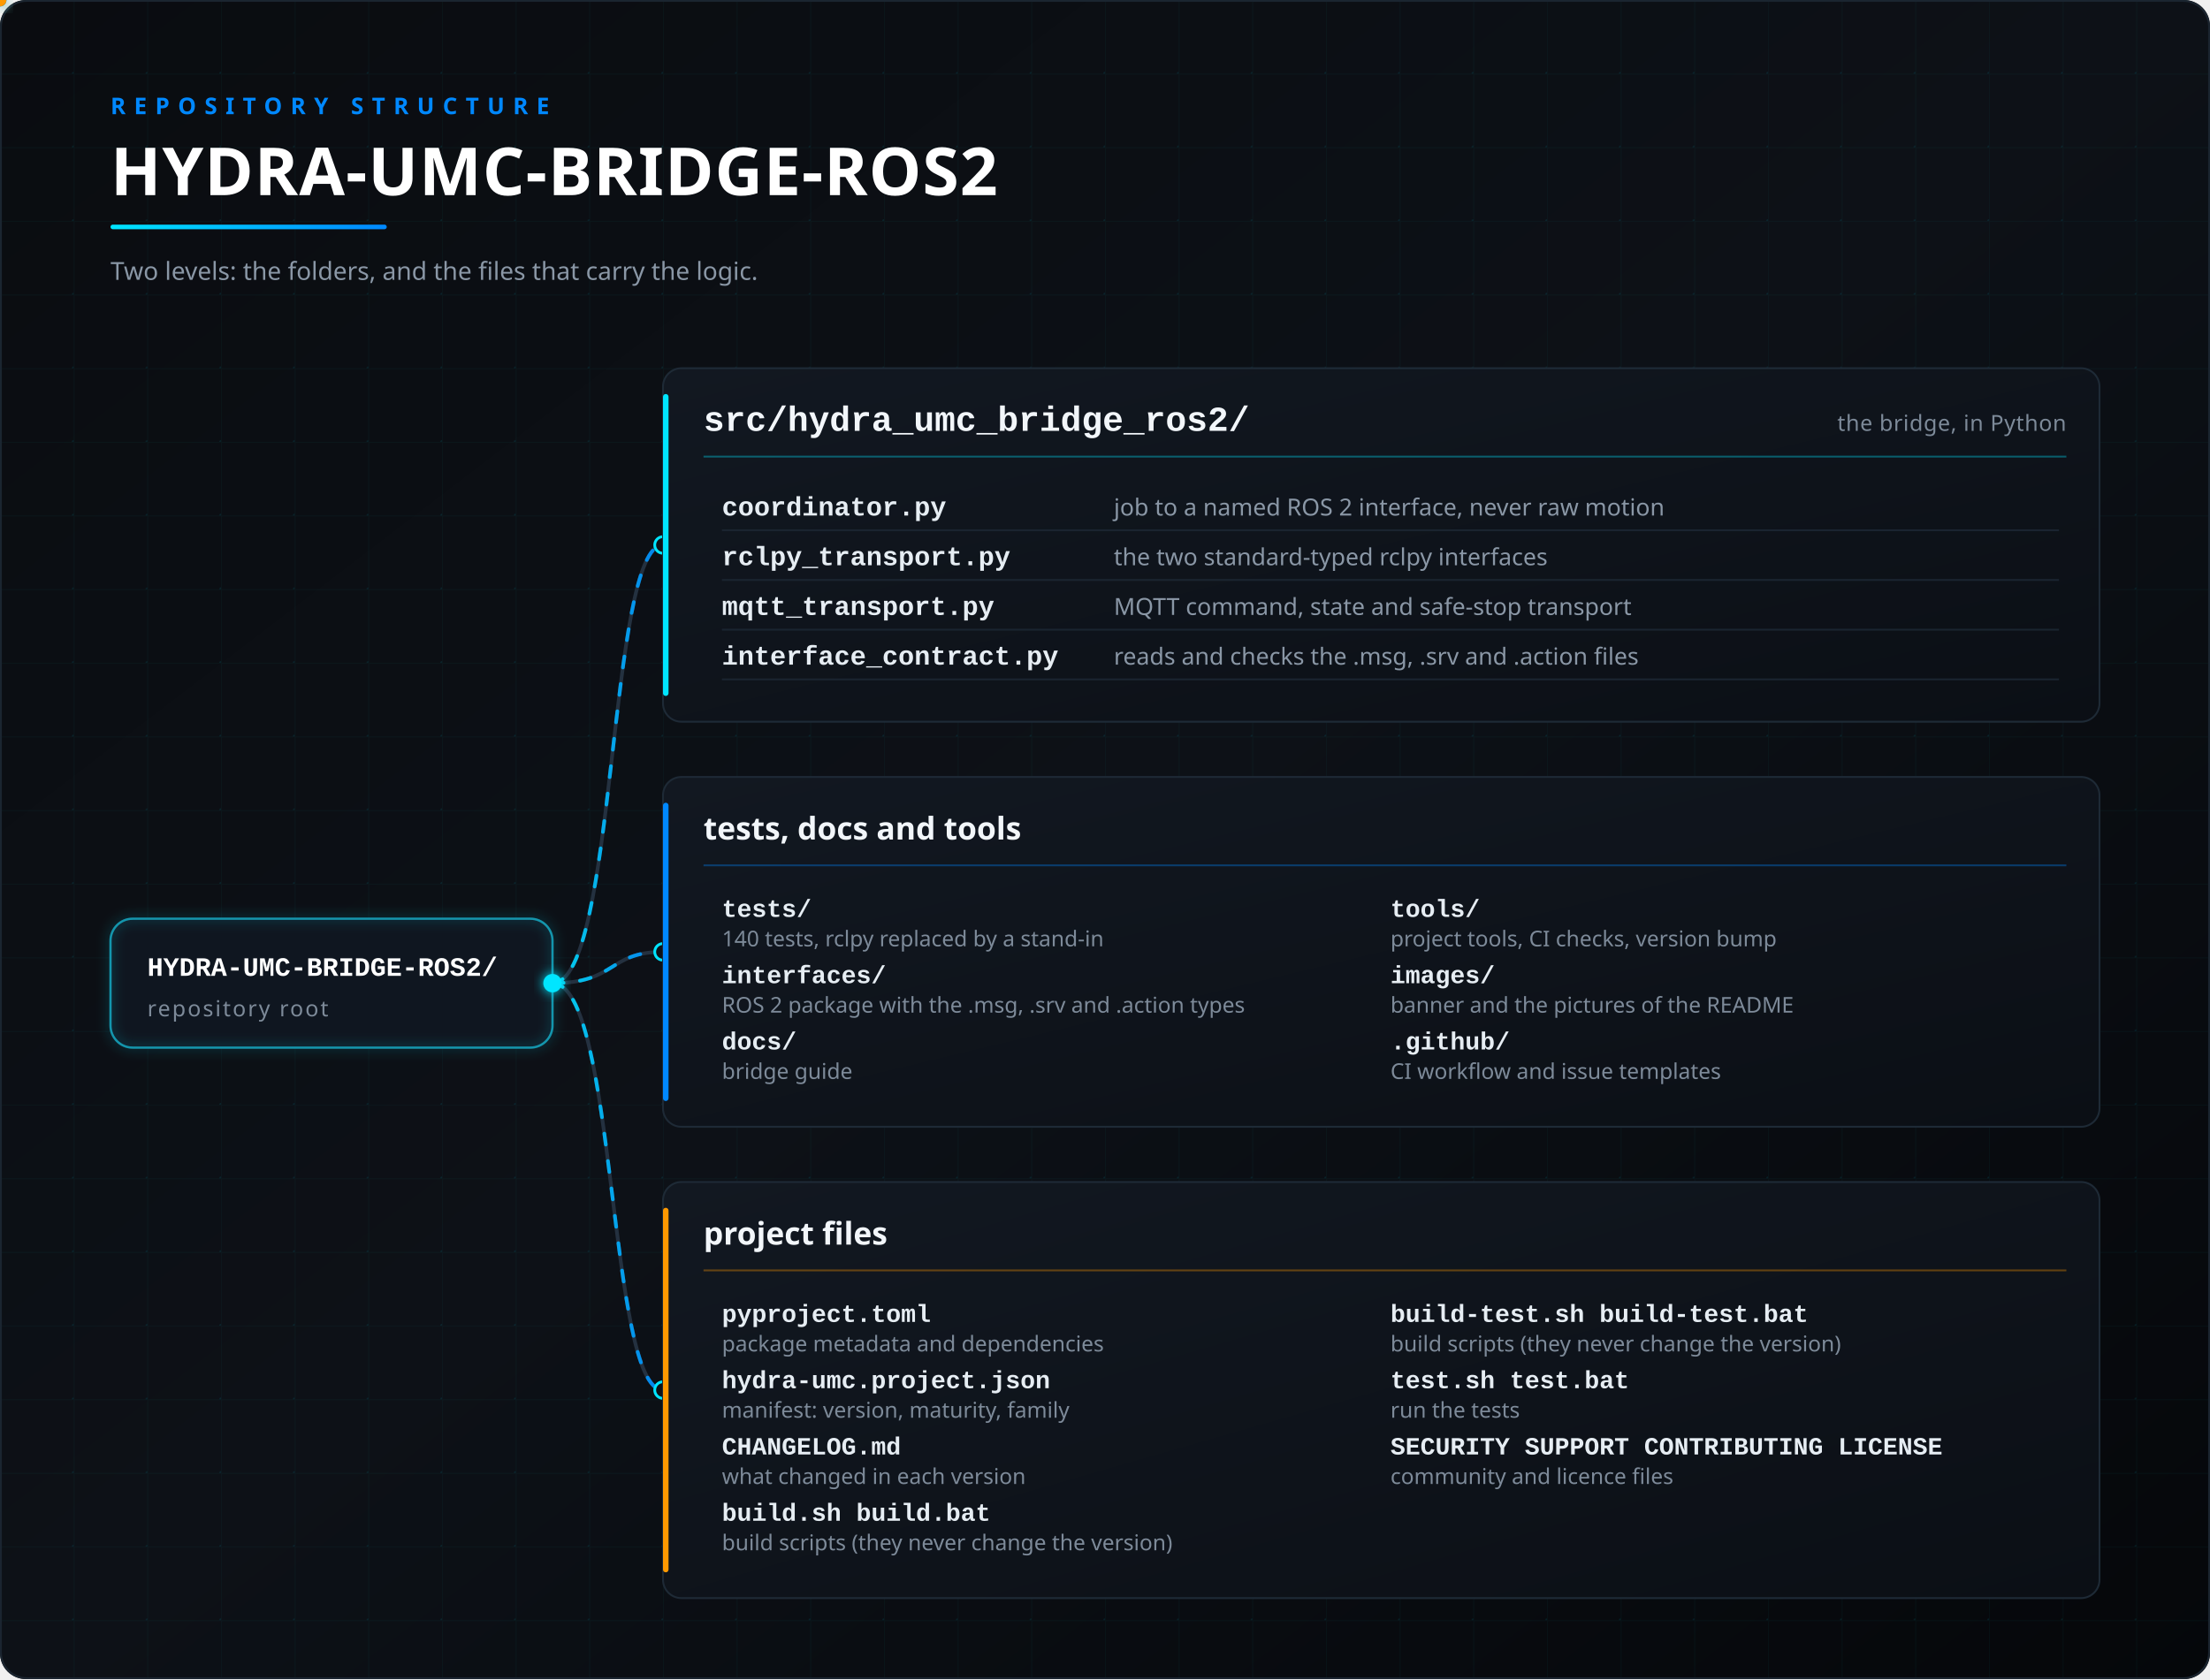
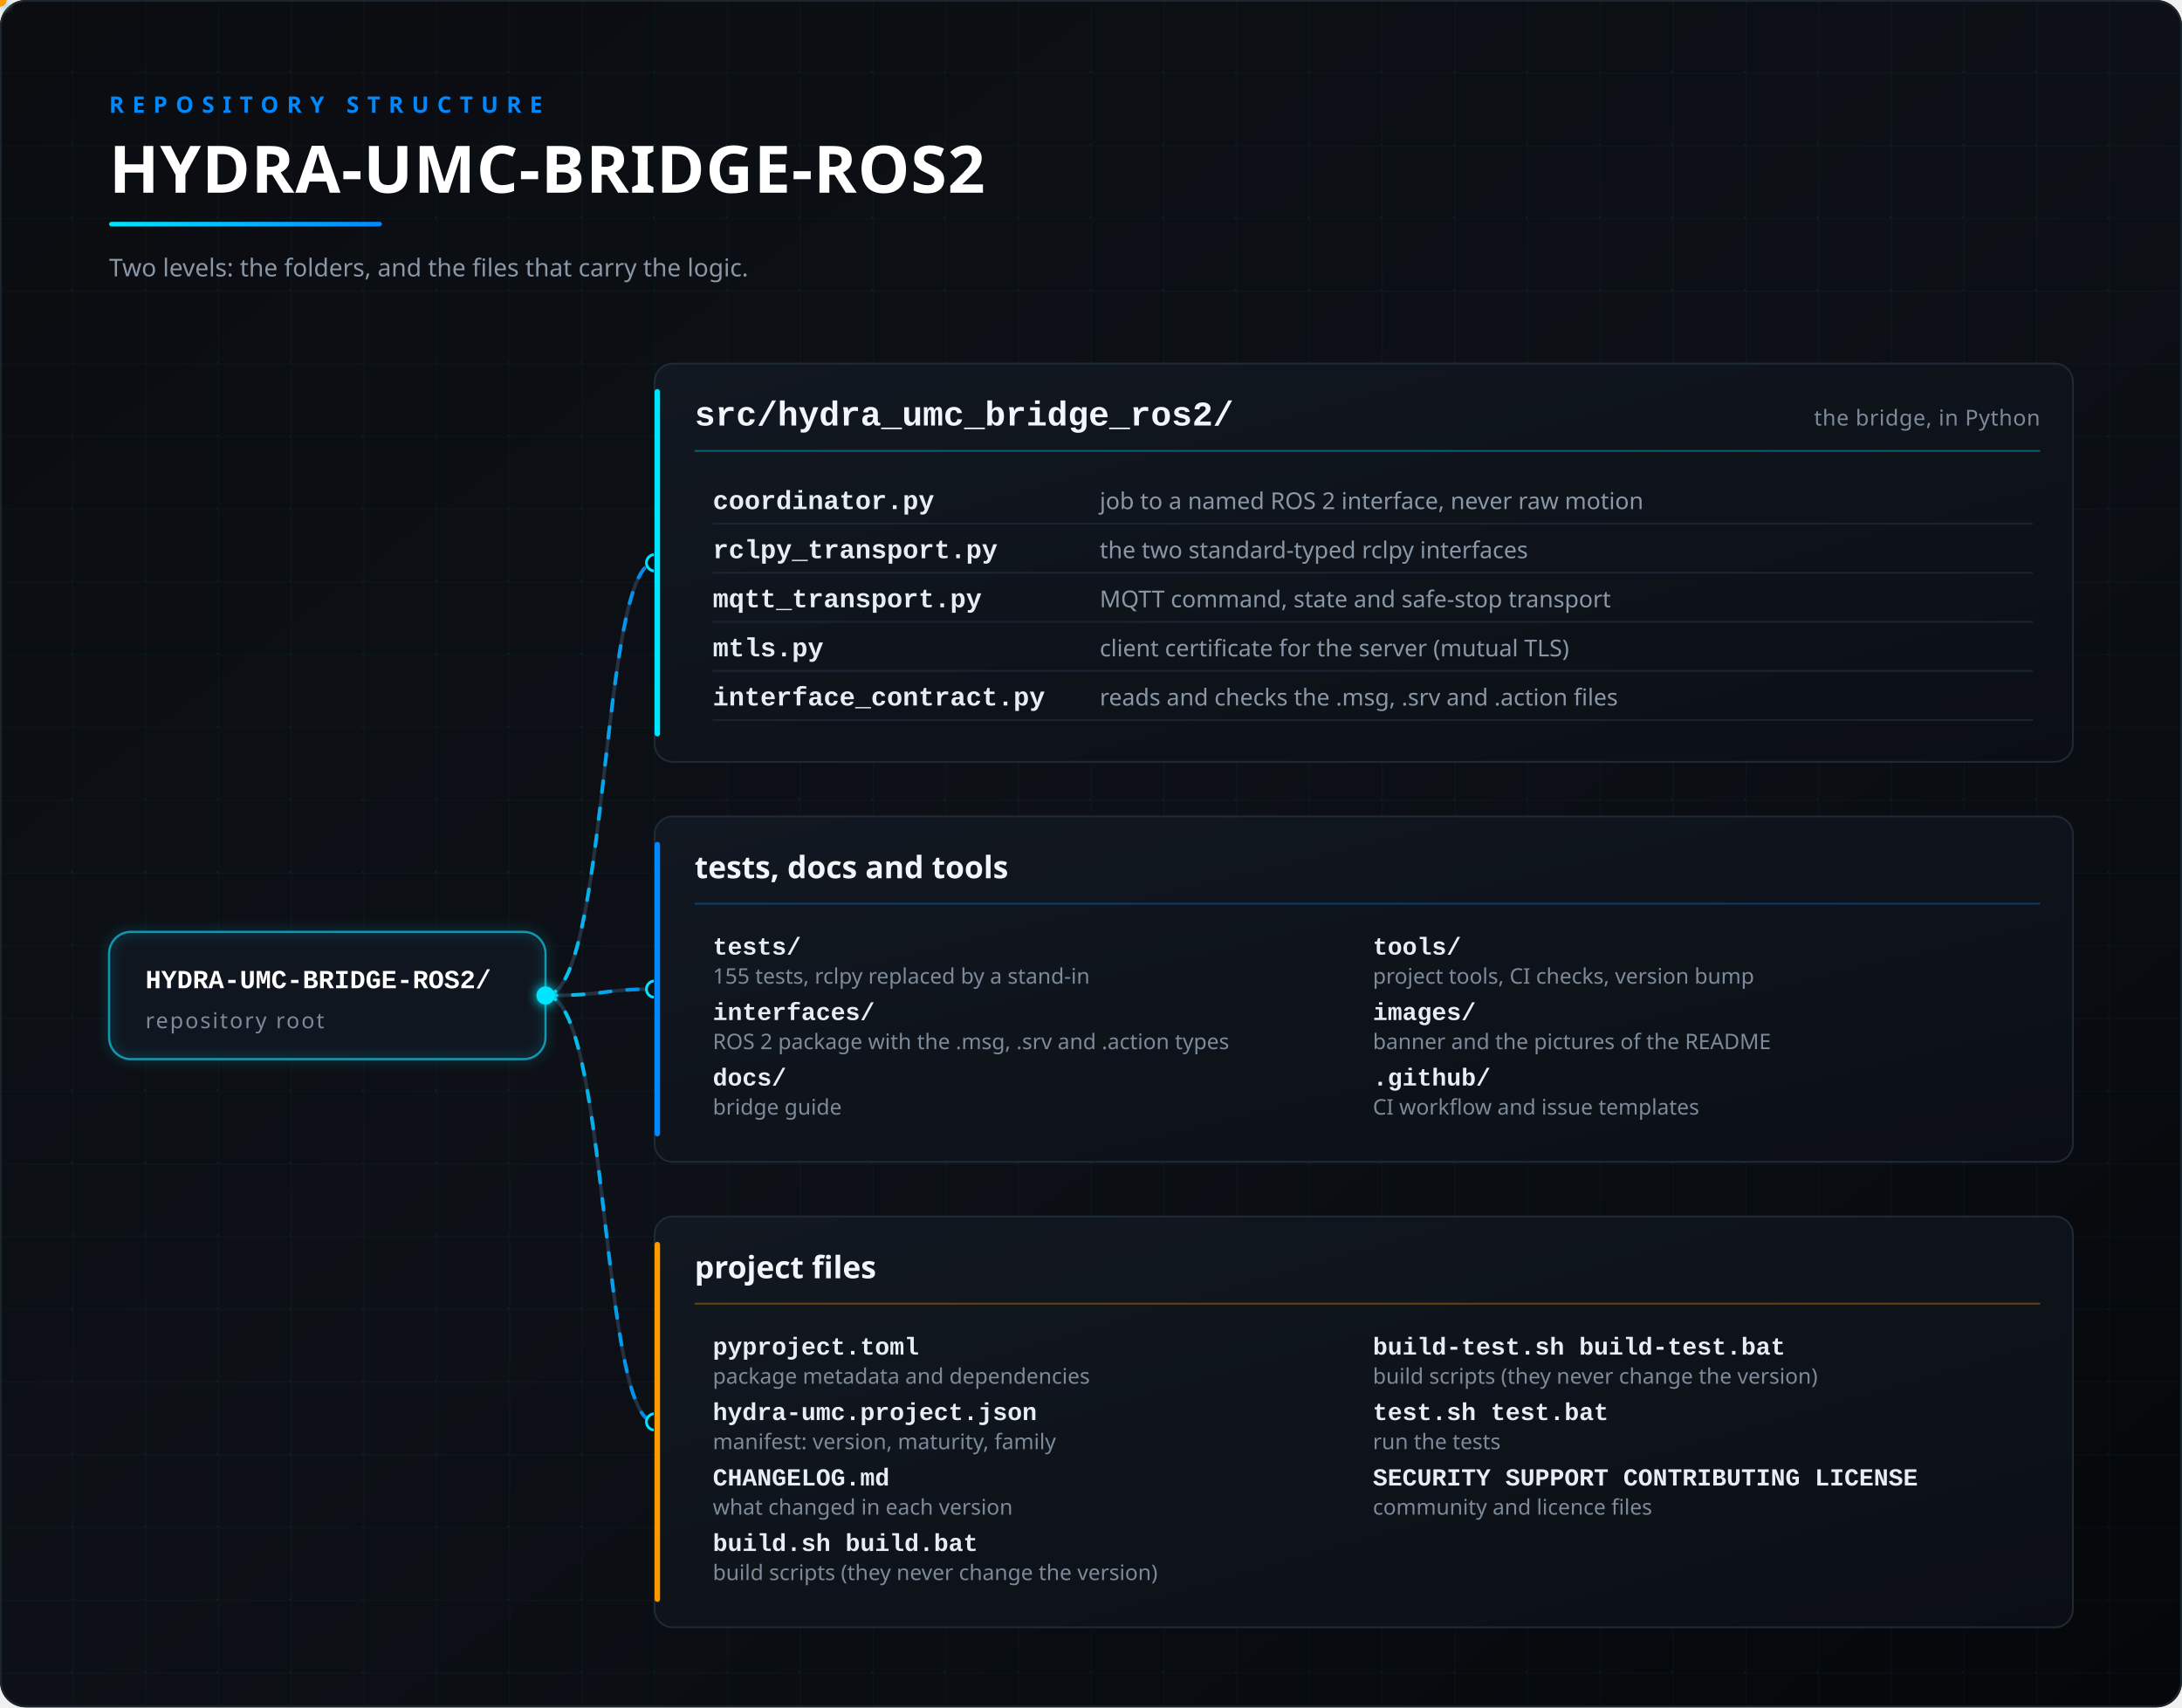
- <svg xmlns="http://www.w3.org/2000/svg" viewBox="0 0 1200 912" width="100%" role="img" aria-labelledby="t d">
+ <svg xmlns="http://www.w3.org/2000/svg" viewBox="0 0 1200 939" width="100%" role="img" aria-labelledby="t d">
  <defs>
    <linearGradient id="bg" x1="0" y1="0" x2="1" y2="1">
      <stop offset="0" stop-color="#0A0C10" />
      <stop offset="0.5" stop-color="#0D1117" />
      <stop offset="1" stop-color="#05070A" />
    </linearGradient>
    <linearGradient id="card" x1="0" y1="0" x2="1" y2="1">
      <stop offset="0" stop-color="#121821" />
      <stop offset="1" stop-color="#0B0F15" />
    </linearGradient>
    <linearGradient id="line" x1="0" y1="0" x2="1" y2="0">
      <stop offset="0" stop-color="#00E5FF" />
      <stop offset="1" stop-color="#0088FF" />
    </linearGradient>
    <filter id="glow" x="-50%" y="-50%" width="200%" height="200%">
      <feGaussianBlur stdDeviation="3" result="b" />
      <feMerge>
        <feMergeNode in="b" />
        <feMergeNode in="SourceGraphic" />
      </feMerge>
    </filter>
    <pattern id="grid" width="40" height="40" patternUnits="userSpaceOnUse">
      <path d="M40 0H0V40" fill="none" stroke="#00E5FF" stroke-opacity="0.035" />
      <circle cx="40" cy="40" r="1" fill="#00E5FF" fill-opacity="0.09" />
    </pattern>
  </defs>
-   <rect width="1200" height="912" rx="14" fill="url(#bg)" />
-   <rect width="1200" height="912" rx="14" fill="url(#grid)" />
-   <rect x="0.5" y="0.5" width="1199" height="911" rx="14" fill="none" stroke="#1B2530" />
+   <rect width="1200" height="939" rx="14" fill="url(#bg)" />
+   <rect width="1200" height="939" rx="14" fill="url(#grid)" />
+   <rect x="0.5" y="0.5" width="1199" height="938" rx="14" fill="none" stroke="#1B2530" />
  <text x="60" y="62" font-family="'Segoe UI','Noto Sans','Noto Sans CJK SC','Microsoft YaHei','Yu Gothic','Helvetica Neue',Helvetica,Arial,sans-serif" font-size="12.5" font-weight="600" fill="#0088FF" text-anchor="start" letter-spacing="4.5">REPOSITORY STRUCTURE</text>
  <text x="60" y="106" font-family="'Segoe UI','Noto Sans','Noto Sans CJK SC','Microsoft YaHei','Yu Gothic','Helvetica Neue',Helvetica,Arial,sans-serif" font-size="36" font-weight="700" fill="#FFFFFF" text-anchor="start" letter-spacing="0.5">HYDRA-UMC-BRIDGE-ROS2</text>
  <rect x="60" y="122" width="150" height="2.5" rx="1.25" fill="url(#line)">
    <animate attributeName="width" values="40;150;150" keyTimes="0;0.4;1" dur="3s" repeatCount="indefinite" />
  </rect>
  <text x="60" y="152" font-family="'Segoe UI','Noto Sans','Noto Sans CJK SC','Microsoft YaHei','Yu Gothic','Helvetica Neue',Helvetica,Arial,sans-serif" font-size="13.5" font-weight="400" fill="#8A97A6" text-anchor="start">Two levels: the folders, and the files that carry the logic.</text>
-   <path id="c0" d="M300,534 C335,534 330,296 360,296" fill="none" stroke="#243140" stroke-width="2" />
-   <path d="M300,534 C335,534 330,296 360,296" fill="none" stroke="url(#line)" stroke-width="2" stroke-linecap="round" stroke-dasharray="6 9" opacity="0.9">
+   <path id="c0" d="M300,547.5 C335,547.5 330,309.5 360,309.5" fill="none" stroke="#243140" stroke-width="2" />
+   <path d="M300,547.5 C335,547.5 330,309.5 360,309.5" fill="none" stroke="url(#line)" stroke-width="2" stroke-linecap="round" stroke-dasharray="6 9" opacity="0.9">
    <animate attributeName="stroke-dashoffset" from="0" to="-30" dur="1.6s" repeatCount="indefinite" />
  </path>
-   <circle cx="360" cy="296" r="4.5" fill="#0D1117" stroke="#00E5FF" stroke-width="1.5" />
-   <path id="c1" d="M300,534 C335,534 330,517 360,517" fill="none" stroke="#243140" stroke-width="2" />
-   <path d="M300,534 C335,534 330,517 360,517" fill="none" stroke="url(#line)" stroke-width="2" stroke-linecap="round" stroke-dasharray="6 9" opacity="0.9">
+   <circle cx="360" cy="309.5" r="4.5" fill="#0D1117" stroke="#00E5FF" stroke-width="1.5" />
+   <path id="c1" d="M300,547.5 C335,547.5 330,544 360,544" fill="none" stroke="#243140" stroke-width="2" />
+   <path d="M300,547.5 C335,547.5 330,544 360,544" fill="none" stroke="url(#line)" stroke-width="2" stroke-linecap="round" stroke-dasharray="6 9" opacity="0.9">
    <animate attributeName="stroke-dashoffset" from="0" to="-30" dur="1.6s" repeatCount="indefinite" />
  </path>
-   <circle cx="360" cy="517" r="4.5" fill="#0D1117" stroke="#00E5FF" stroke-width="1.5" />
-   <path id="c2" d="M300,534 C335,534 330,755 360,755" fill="none" stroke="#243140" stroke-width="2" />
-   <path d="M300,534 C335,534 330,755 360,755" fill="none" stroke="url(#line)" stroke-width="2" stroke-linecap="round" stroke-dasharray="6 9" opacity="0.9">
+   <circle cx="360" cy="544" r="4.5" fill="#0D1117" stroke="#00E5FF" stroke-width="1.5" />
+   <path id="c2" d="M300,547.5 C335,547.5 330,782 360,782" fill="none" stroke="#243140" stroke-width="2" />
+   <path d="M300,547.5 C335,547.5 330,782 360,782" fill="none" stroke="url(#line)" stroke-width="2" stroke-linecap="round" stroke-dasharray="6 9" opacity="0.9">
    <animate attributeName="stroke-dashoffset" from="0" to="-30" dur="1.6s" repeatCount="indefinite" />
  </path>
-   <circle cx="360" cy="755" r="4.5" fill="#0D1117" stroke="#00E5FF" stroke-width="1.5" />
+   <circle cx="360" cy="782" r="4.5" fill="#0D1117" stroke="#00E5FF" stroke-width="1.5" />
  <circle r="3.5" fill="#00E5FF" filter="url(#glow)">
    <animateMotion dur="3.4s" repeatCount="indefinite">
      <mpath href="#c0" />
    </animateMotion>
  </circle>
  <circle r="3.5" fill="#0088FF" filter="url(#glow)">
    <animateMotion dur="4.2s" repeatCount="indefinite">
      <mpath href="#c1" />
    </animateMotion>
  </circle>
  <circle r="3.5" fill="#FF9900" filter="url(#glow)">
    <animateMotion dur="5.0s" repeatCount="indefinite">
      <mpath href="#c2" />
    </animateMotion>
  </circle>
-   <rect x="60" y="499" width="240" height="70" rx="12" fill="#0F1620" stroke="#2A3A4C" stroke-width="1.2" />
-   <rect x="60" y="499" width="240" height="70" rx="12" fill="none" stroke="#00E5FF" stroke-opacity="0.5" stroke-width="1.2" filter="url(#glow)">
+   <rect x="60" y="512.5" width="240" height="70" rx="12" fill="#0F1620" stroke="#2A3A4C" stroke-width="1.2" />
+   <rect x="60" y="512.5" width="240" height="70" rx="12" fill="none" stroke="#00E5FF" stroke-opacity="0.5" stroke-width="1.2" filter="url(#glow)">
    <animate attributeName="stroke-opacity" values="0.15;0.6;0.15" dur="3.6s" repeatCount="indefinite" />
  </rect>
-   <text x="80" y="530" font-family="'JetBrains Mono','Cascadia Code','SFMono-Regular',Consolas,'Liberation Mono',monospace" font-size="14.4" font-weight="700" fill="#FFFFFF" text-anchor="start">HYDRA-UMC-BRIDGE-ROS2/</text>
-   <text x="80" y="552" font-family="'Segoe UI','Noto Sans','Noto Sans CJK SC','Microsoft YaHei','Yu Gothic','Helvetica Neue',Helvetica,Arial,sans-serif" font-size="12" font-weight="400" fill="#7D8A99" text-anchor="start" letter-spacing="1">repository root</text>
-   <circle cx="300" cy="534" r="5" fill="#00E5FF" filter="url(#glow)" />
-   <rect x="360" y="200" width="780" height="192" rx="10" fill="url(#card)" stroke="#1E2A36" stroke-width="1" />
-   <rect x="360" y="214" width="3" height="164" rx="1.5" fill="#00E5FF">
+   <text x="80" y="543.5" font-family="'JetBrains Mono','Cascadia Code','SFMono-Regular',Consolas,'Liberation Mono',monospace" font-size="14.4" font-weight="700" fill="#FFFFFF" text-anchor="start">HYDRA-UMC-BRIDGE-ROS2/</text>
+   <text x="80" y="565.5" font-family="'Segoe UI','Noto Sans','Noto Sans CJK SC','Microsoft YaHei','Yu Gothic','Helvetica Neue',Helvetica,Arial,sans-serif" font-size="12" font-weight="400" fill="#7D8A99" text-anchor="start" letter-spacing="1">repository root</text>
+   <circle cx="300" cy="547.5" r="5" fill="#00E5FF" filter="url(#glow)" />
+   <rect x="360" y="200" width="780" height="219" rx="10" fill="url(#card)" stroke="#1E2A36" stroke-width="1" />
+   <rect x="360" y="214" width="3" height="191" rx="1.5" fill="#00E5FF">
    <animate attributeName="opacity" values="0.55;1;0.55" dur="4s" begin="0s" repeatCount="indefinite" />
  </rect>
  <text x="382" y="234" font-family="'JetBrains Mono','Cascadia Code','SFMono-Regular',Consolas,'Liberation Mono',monospace" font-size="19" font-weight="700" fill="#F2F6FA" text-anchor="start">src/hydra_umc_bridge_ros2/</text>
  <text x="1122" y="234" font-family="'Segoe UI','Noto Sans','Noto Sans CJK SC','Microsoft YaHei','Yu Gothic','Helvetica Neue',Helvetica,Arial,sans-serif" font-size="12" font-weight="400" fill="#7D8A99" text-anchor="end" letter-spacing="0.3">the bridge, in Python</text>
  <line x1="382" y1="248" x2="1122" y2="248" stroke="#00E5FF" stroke-opacity="0.35" stroke-width="1" />
  <text x="392" y="280" font-family="'JetBrains Mono','Cascadia Code','SFMono-Regular',Consolas,'Liberation Mono',monospace" font-size="14.5" font-weight="600" fill="#E6EDF3" text-anchor="start">coordinator.py</text>
  <text x="604.79" y="280" font-family="'Segoe UI','Noto Sans','Noto Sans CJK SC','Microsoft YaHei','Yu Gothic','Helvetica Neue',Helvetica,Arial,sans-serif" font-size="12.8" font-weight="400" fill="#8A97A6" text-anchor="start">job to a named ROS 2 interface, never raw motion</text>
  <line x1="392" y1="288" x2="1118" y2="288" stroke="#1A2430" stroke-width="1" />
  <text x="392" y="307" font-family="'JetBrains Mono','Cascadia Code','SFMono-Regular',Consolas,'Liberation Mono',monospace" font-size="14.5" font-weight="600" fill="#E6EDF3" text-anchor="start">rclpy_transport.py</text>
  <text x="604.79" y="307" font-family="'Segoe UI','Noto Sans','Noto Sans CJK SC','Microsoft YaHei','Yu Gothic','Helvetica Neue',Helvetica,Arial,sans-serif" font-size="12.8" font-weight="400" fill="#8A97A6" text-anchor="start">the two standard-typed rclpy interfaces</text>
  <line x1="392" y1="315" x2="1118" y2="315" stroke="#1A2430" stroke-width="1" />
  <text x="392" y="334" font-family="'JetBrains Mono','Cascadia Code','SFMono-Regular',Consolas,'Liberation Mono',monospace" font-size="14.5" font-weight="600" fill="#E6EDF3" text-anchor="start">mqtt_transport.py</text>
  <text x="604.79" y="334" font-family="'Segoe UI','Noto Sans','Noto Sans CJK SC','Microsoft YaHei','Yu Gothic','Helvetica Neue',Helvetica,Arial,sans-serif" font-size="12.8" font-weight="400" fill="#8A97A6" text-anchor="start">MQTT command, state and safe-stop transport</text>
  <line x1="392" y1="342" x2="1118" y2="342" stroke="#1A2430" stroke-width="1" />
-   <text x="392" y="361" font-family="'JetBrains Mono','Cascadia Code','SFMono-Regular',Consolas,'Liberation Mono',monospace" font-size="14.5" font-weight="600" fill="#E6EDF3" text-anchor="start">interface_contract.py</text>
-   <text x="604.79" y="361" font-family="'Segoe UI','Noto Sans','Noto Sans CJK SC','Microsoft YaHei','Yu Gothic','Helvetica Neue',Helvetica,Arial,sans-serif" font-size="12.8" font-weight="400" fill="#8A97A6" text-anchor="start">reads and checks the .msg, .srv and .action files</text>
+   <text x="392" y="361" font-family="'JetBrains Mono','Cascadia Code','SFMono-Regular',Consolas,'Liberation Mono',monospace" font-size="14.5" font-weight="600" fill="#E6EDF3" text-anchor="start">mtls.py</text>
+   <text x="604.79" y="361" font-family="'Segoe UI','Noto Sans','Noto Sans CJK SC','Microsoft YaHei','Yu Gothic','Helvetica Neue',Helvetica,Arial,sans-serif" font-size="12.8" font-weight="400" fill="#8A97A6" text-anchor="start">client certificate for the server (mutual TLS)</text>
  <line x1="392" y1="369" x2="1118" y2="369" stroke="#1A2430" stroke-width="1" />
-   <rect x="360" y="422" width="780" height="190" rx="10" fill="url(#card)" stroke="#1E2A36" stroke-width="1" />
-   <rect x="360" y="436" width="3" height="162" rx="1.5" fill="#0088FF">
+   <text x="392" y="388" font-family="'JetBrains Mono','Cascadia Code','SFMono-Regular',Consolas,'Liberation Mono',monospace" font-size="14.5" font-weight="600" fill="#E6EDF3" text-anchor="start">interface_contract.py</text>
+   <text x="604.79" y="388" font-family="'Segoe UI','Noto Sans','Noto Sans CJK SC','Microsoft YaHei','Yu Gothic','Helvetica Neue',Helvetica,Arial,sans-serif" font-size="12.8" font-weight="400" fill="#8A97A6" text-anchor="start">reads and checks the .msg, .srv and .action files</text>
+   <line x1="392" y1="396" x2="1118" y2="396" stroke="#1A2430" stroke-width="1" />
+   <rect x="360" y="449" width="780" height="190" rx="10" fill="url(#card)" stroke="#1E2A36" stroke-width="1" />
+   <rect x="360" y="463" width="3" height="162" rx="1.5" fill="#0088FF">
    <animate attributeName="opacity" values="0.55;1;0.55" dur="4s" begin="0.6s" repeatCount="indefinite" />
  </rect>
-   <text x="382" y="456" font-family="'Segoe UI','Noto Sans','Noto Sans CJK SC','Microsoft YaHei','Yu Gothic','Helvetica Neue',Helvetica,Arial,sans-serif" font-size="17" font-weight="700" fill="#F2F6FA" text-anchor="start">tests, docs and tools</text>
-   <line x1="382" y1="470" x2="1122" y2="470" stroke="#0088FF" stroke-opacity="0.35" stroke-width="1" />
-   <text x="392" y="498" font-family="'JetBrains Mono','Cascadia Code','SFMono-Regular',Consolas,'Liberation Mono',monospace" font-size="13.5" font-weight="600" fill="#E6EDF3" text-anchor="start">tests/</text>
-   <text x="392" y="514" font-family="'Segoe UI','Noto Sans','Noto Sans CJK SC','Microsoft YaHei','Yu Gothic','Helvetica Neue',Helvetica,Arial,sans-serif" font-size="11.8" font-weight="400" fill="#7D8A99" text-anchor="start">140 tests, rclpy replaced by a stand-in</text>
-   <text x="392" y="534" font-family="'JetBrains Mono','Cascadia Code','SFMono-Regular',Consolas,'Liberation Mono',monospace" font-size="13.5" font-weight="600" fill="#E6EDF3" text-anchor="start">interfaces/</text>
-   <text x="392" y="550" font-family="'Segoe UI','Noto Sans','Noto Sans CJK SC','Microsoft YaHei','Yu Gothic','Helvetica Neue',Helvetica,Arial,sans-serif" font-size="11.8" font-weight="400" fill="#7D8A99" text-anchor="start">ROS 2 package with the .msg, .srv and .action types</text>
-   <text x="392" y="570" font-family="'JetBrains Mono','Cascadia Code','SFMono-Regular',Consolas,'Liberation Mono',monospace" font-size="13.5" font-weight="600" fill="#E6EDF3" text-anchor="start">docs/</text>
-   <text x="392" y="586" font-family="'Segoe UI','Noto Sans','Noto Sans CJK SC','Microsoft YaHei','Yu Gothic','Helvetica Neue',Helvetica,Arial,sans-serif" font-size="11.8" font-weight="400" fill="#7D8A99" text-anchor="start">bridge guide</text>
-   <text x="755" y="498" font-family="'JetBrains Mono','Cascadia Code','SFMono-Regular',Consolas,'Liberation Mono',monospace" font-size="13.5" font-weight="600" fill="#E6EDF3" text-anchor="start">tools/</text>
-   <text x="755" y="514" font-family="'Segoe UI','Noto Sans','Noto Sans CJK SC','Microsoft YaHei','Yu Gothic','Helvetica Neue',Helvetica,Arial,sans-serif" font-size="11.8" font-weight="400" fill="#7D8A99" text-anchor="start">project tools, CI checks, version bump</text>
-   <text x="755" y="534" font-family="'JetBrains Mono','Cascadia Code','SFMono-Regular',Consolas,'Liberation Mono',monospace" font-size="13.5" font-weight="600" fill="#E6EDF3" text-anchor="start">images/</text>
-   <text x="755" y="550" font-family="'Segoe UI','Noto Sans','Noto Sans CJK SC','Microsoft YaHei','Yu Gothic','Helvetica Neue',Helvetica,Arial,sans-serif" font-size="11.8" font-weight="400" fill="#7D8A99" text-anchor="start">banner and the pictures of the README</text>
-   <text x="755" y="570" font-family="'JetBrains Mono','Cascadia Code','SFMono-Regular',Consolas,'Liberation Mono',monospace" font-size="13.5" font-weight="600" fill="#E6EDF3" text-anchor="start">.github/</text>
-   <text x="755" y="586" font-family="'Segoe UI','Noto Sans','Noto Sans CJK SC','Microsoft YaHei','Yu Gothic','Helvetica Neue',Helvetica,Arial,sans-serif" font-size="11.8" font-weight="400" fill="#7D8A99" text-anchor="start">CI workflow and issue templates</text>
-   <rect x="360" y="642" width="780" height="226" rx="10" fill="url(#card)" stroke="#1E2A36" stroke-width="1" />
-   <rect x="360" y="656" width="3" height="198" rx="1.5" fill="#FF9900">
+   <text x="382" y="483" font-family="'Segoe UI','Noto Sans','Noto Sans CJK SC','Microsoft YaHei','Yu Gothic','Helvetica Neue',Helvetica,Arial,sans-serif" font-size="17" font-weight="700" fill="#F2F6FA" text-anchor="start">tests, docs and tools</text>
+   <line x1="382" y1="497" x2="1122" y2="497" stroke="#0088FF" stroke-opacity="0.35" stroke-width="1" />
+   <text x="392" y="525" font-family="'JetBrains Mono','Cascadia Code','SFMono-Regular',Consolas,'Liberation Mono',monospace" font-size="13.5" font-weight="600" fill="#E6EDF3" text-anchor="start">tests/</text>
+   <text x="392" y="541" font-family="'Segoe UI','Noto Sans','Noto Sans CJK SC','Microsoft YaHei','Yu Gothic','Helvetica Neue',Helvetica,Arial,sans-serif" font-size="11.8" font-weight="400" fill="#7D8A99" text-anchor="start">155 tests, rclpy replaced by a stand-in</text>
+   <text x="392" y="561" font-family="'JetBrains Mono','Cascadia Code','SFMono-Regular',Consolas,'Liberation Mono',monospace" font-size="13.5" font-weight="600" fill="#E6EDF3" text-anchor="start">interfaces/</text>
+   <text x="392" y="577" font-family="'Segoe UI','Noto Sans','Noto Sans CJK SC','Microsoft YaHei','Yu Gothic','Helvetica Neue',Helvetica,Arial,sans-serif" font-size="11.8" font-weight="400" fill="#7D8A99" text-anchor="start">ROS 2 package with the .msg, .srv and .action types</text>
+   <text x="392" y="597" font-family="'JetBrains Mono','Cascadia Code','SFMono-Regular',Consolas,'Liberation Mono',monospace" font-size="13.5" font-weight="600" fill="#E6EDF3" text-anchor="start">docs/</text>
+   <text x="392" y="613" font-family="'Segoe UI','Noto Sans','Noto Sans CJK SC','Microsoft YaHei','Yu Gothic','Helvetica Neue',Helvetica,Arial,sans-serif" font-size="11.8" font-weight="400" fill="#7D8A99" text-anchor="start">bridge guide</text>
+   <text x="755" y="525" font-family="'JetBrains Mono','Cascadia Code','SFMono-Regular',Consolas,'Liberation Mono',monospace" font-size="13.5" font-weight="600" fill="#E6EDF3" text-anchor="start">tools/</text>
+   <text x="755" y="541" font-family="'Segoe UI','Noto Sans','Noto Sans CJK SC','Microsoft YaHei','Yu Gothic','Helvetica Neue',Helvetica,Arial,sans-serif" font-size="11.8" font-weight="400" fill="#7D8A99" text-anchor="start">project tools, CI checks, version bump</text>
+   <text x="755" y="561" font-family="'JetBrains Mono','Cascadia Code','SFMono-Regular',Consolas,'Liberation Mono',monospace" font-size="13.5" font-weight="600" fill="#E6EDF3" text-anchor="start">images/</text>
+   <text x="755" y="577" font-family="'Segoe UI','Noto Sans','Noto Sans CJK SC','Microsoft YaHei','Yu Gothic','Helvetica Neue',Helvetica,Arial,sans-serif" font-size="11.8" font-weight="400" fill="#7D8A99" text-anchor="start">banner and the pictures of the README</text>
+   <text x="755" y="597" font-family="'JetBrains Mono','Cascadia Code','SFMono-Regular',Consolas,'Liberation Mono',monospace" font-size="13.5" font-weight="600" fill="#E6EDF3" text-anchor="start">.github/</text>
+   <text x="755" y="613" font-family="'Segoe UI','Noto Sans','Noto Sans CJK SC','Microsoft YaHei','Yu Gothic','Helvetica Neue',Helvetica,Arial,sans-serif" font-size="11.8" font-weight="400" fill="#7D8A99" text-anchor="start">CI workflow and issue templates</text>
+   <rect x="360" y="669" width="780" height="226" rx="10" fill="url(#card)" stroke="#1E2A36" stroke-width="1" />
+   <rect x="360" y="683" width="3" height="198" rx="1.5" fill="#FF9900">
    <animate attributeName="opacity" values="0.55;1;0.55" dur="4s" begin="1.2s" repeatCount="indefinite" />
  </rect>
-   <text x="382" y="676" font-family="'Segoe UI','Noto Sans','Noto Sans CJK SC','Microsoft YaHei','Yu Gothic','Helvetica Neue',Helvetica,Arial,sans-serif" font-size="17" font-weight="700" fill="#F2F6FA" text-anchor="start">project files</text>
-   <line x1="382" y1="690" x2="1122" y2="690" stroke="#FF9900" stroke-opacity="0.35" stroke-width="1" />
-   <text x="392" y="718" font-family="'JetBrains Mono','Cascadia Code','SFMono-Regular',Consolas,'Liberation Mono',monospace" font-size="13.5" font-weight="600" fill="#E6EDF3" text-anchor="start">pyproject.toml</text>
-   <text x="392" y="734" font-family="'Segoe UI','Noto Sans','Noto Sans CJK SC','Microsoft YaHei','Yu Gothic','Helvetica Neue',Helvetica,Arial,sans-serif" font-size="11.8" font-weight="400" fill="#7D8A99" text-anchor="start">package metadata and dependencies</text>
-   <text x="392" y="754" font-family="'JetBrains Mono','Cascadia Code','SFMono-Regular',Consolas,'Liberation Mono',monospace" font-size="13.5" font-weight="600" fill="#E6EDF3" text-anchor="start">hydra-umc.project.json</text>
-   <text x="392" y="770" font-family="'Segoe UI','Noto Sans','Noto Sans CJK SC','Microsoft YaHei','Yu Gothic','Helvetica Neue',Helvetica,Arial,sans-serif" font-size="11.8" font-weight="400" fill="#7D8A99" text-anchor="start">manifest: version, maturity, family</text>
-   <text x="392" y="790" font-family="'JetBrains Mono','Cascadia Code','SFMono-Regular',Consolas,'Liberation Mono',monospace" font-size="13.5" font-weight="600" fill="#E6EDF3" text-anchor="start">CHANGELOG.md</text>
-   <text x="392" y="806" font-family="'Segoe UI','Noto Sans','Noto Sans CJK SC','Microsoft YaHei','Yu Gothic','Helvetica Neue',Helvetica,Arial,sans-serif" font-size="11.8" font-weight="400" fill="#7D8A99" text-anchor="start">what changed in each version</text>
-   <text x="392" y="826" font-family="'JetBrains Mono','Cascadia Code','SFMono-Regular',Consolas,'Liberation Mono',monospace" font-size="13.5" font-weight="600" fill="#E6EDF3" text-anchor="start">build.sh  build.bat</text>
-   <text x="392" y="842" font-family="'Segoe UI','Noto Sans','Noto Sans CJK SC','Microsoft YaHei','Yu Gothic','Helvetica Neue',Helvetica,Arial,sans-serif" font-size="11.8" font-weight="400" fill="#7D8A99" text-anchor="start">build scripts (they never change the version)</text>
-   <text x="755" y="718" font-family="'JetBrains Mono','Cascadia Code','SFMono-Regular',Consolas,'Liberation Mono',monospace" font-size="13.5" font-weight="600" fill="#E6EDF3" text-anchor="start">build-test.sh  build-test.bat</text>
-   <text x="755" y="734" font-family="'Segoe UI','Noto Sans','Noto Sans CJK SC','Microsoft YaHei','Yu Gothic','Helvetica Neue',Helvetica,Arial,sans-serif" font-size="11.8" font-weight="400" fill="#7D8A99" text-anchor="start">build scripts (they never change the version)</text>
-   <text x="755" y="754" font-family="'JetBrains Mono','Cascadia Code','SFMono-Regular',Consolas,'Liberation Mono',monospace" font-size="13.5" font-weight="600" fill="#E6EDF3" text-anchor="start">test.sh  test.bat</text>
-   <text x="755" y="770" font-family="'Segoe UI','Noto Sans','Noto Sans CJK SC','Microsoft YaHei','Yu Gothic','Helvetica Neue',Helvetica,Arial,sans-serif" font-size="11.8" font-weight="400" fill="#7D8A99" text-anchor="start">run the tests</text>
-   <text x="755" y="790" font-family="'JetBrains Mono','Cascadia Code','SFMono-Regular',Consolas,'Liberation Mono',monospace" font-size="13.5" font-weight="600" fill="#E6EDF3" text-anchor="start">SECURITY  SUPPORT  CONTRIBUTING  LICENSE</text>
-   <text x="755" y="806" font-family="'Segoe UI','Noto Sans','Noto Sans CJK SC','Microsoft YaHei','Yu Gothic','Helvetica Neue',Helvetica,Arial,sans-serif" font-size="11.8" font-weight="400" fill="#7D8A99" text-anchor="start">community and licence files</text>
+   <text x="382" y="703" font-family="'Segoe UI','Noto Sans','Noto Sans CJK SC','Microsoft YaHei','Yu Gothic','Helvetica Neue',Helvetica,Arial,sans-serif" font-size="17" font-weight="700" fill="#F2F6FA" text-anchor="start">project files</text>
+   <line x1="382" y1="717" x2="1122" y2="717" stroke="#FF9900" stroke-opacity="0.35" stroke-width="1" />
+   <text x="392" y="745" font-family="'JetBrains Mono','Cascadia Code','SFMono-Regular',Consolas,'Liberation Mono',monospace" font-size="13.5" font-weight="600" fill="#E6EDF3" text-anchor="start">pyproject.toml</text>
+   <text x="392" y="761" font-family="'Segoe UI','Noto Sans','Noto Sans CJK SC','Microsoft YaHei','Yu Gothic','Helvetica Neue',Helvetica,Arial,sans-serif" font-size="11.8" font-weight="400" fill="#7D8A99" text-anchor="start">package metadata and dependencies</text>
+   <text x="392" y="781" font-family="'JetBrains Mono','Cascadia Code','SFMono-Regular',Consolas,'Liberation Mono',monospace" font-size="13.5" font-weight="600" fill="#E6EDF3" text-anchor="start">hydra-umc.project.json</text>
+   <text x="392" y="797" font-family="'Segoe UI','Noto Sans','Noto Sans CJK SC','Microsoft YaHei','Yu Gothic','Helvetica Neue',Helvetica,Arial,sans-serif" font-size="11.8" font-weight="400" fill="#7D8A99" text-anchor="start">manifest: version, maturity, family</text>
+   <text x="392" y="817" font-family="'JetBrains Mono','Cascadia Code','SFMono-Regular',Consolas,'Liberation Mono',monospace" font-size="13.5" font-weight="600" fill="#E6EDF3" text-anchor="start">CHANGELOG.md</text>
+   <text x="392" y="833" font-family="'Segoe UI','Noto Sans','Noto Sans CJK SC','Microsoft YaHei','Yu Gothic','Helvetica Neue',Helvetica,Arial,sans-serif" font-size="11.8" font-weight="400" fill="#7D8A99" text-anchor="start">what changed in each version</text>
+   <text x="392" y="853" font-family="'JetBrains Mono','Cascadia Code','SFMono-Regular',Consolas,'Liberation Mono',monospace" font-size="13.5" font-weight="600" fill="#E6EDF3" text-anchor="start">build.sh  build.bat</text>
+   <text x="392" y="869" font-family="'Segoe UI','Noto Sans','Noto Sans CJK SC','Microsoft YaHei','Yu Gothic','Helvetica Neue',Helvetica,Arial,sans-serif" font-size="11.8" font-weight="400" fill="#7D8A99" text-anchor="start">build scripts (they never change the version)</text>
+   <text x="755" y="745" font-family="'JetBrains Mono','Cascadia Code','SFMono-Regular',Consolas,'Liberation Mono',monospace" font-size="13.5" font-weight="600" fill="#E6EDF3" text-anchor="start">build-test.sh  build-test.bat</text>
+   <text x="755" y="761" font-family="'Segoe UI','Noto Sans','Noto Sans CJK SC','Microsoft YaHei','Yu Gothic','Helvetica Neue',Helvetica,Arial,sans-serif" font-size="11.8" font-weight="400" fill="#7D8A99" text-anchor="start">build scripts (they never change the version)</text>
+   <text x="755" y="781" font-family="'JetBrains Mono','Cascadia Code','SFMono-Regular',Consolas,'Liberation Mono',monospace" font-size="13.5" font-weight="600" fill="#E6EDF3" text-anchor="start">test.sh  test.bat</text>
+   <text x="755" y="797" font-family="'Segoe UI','Noto Sans','Noto Sans CJK SC','Microsoft YaHei','Yu Gothic','Helvetica Neue',Helvetica,Arial,sans-serif" font-size="11.8" font-weight="400" fill="#7D8A99" text-anchor="start">run the tests</text>
+   <text x="755" y="817" font-family="'JetBrains Mono','Cascadia Code','SFMono-Regular',Consolas,'Liberation Mono',monospace" font-size="13.5" font-weight="600" fill="#E6EDF3" text-anchor="start">SECURITY  SUPPORT  CONTRIBUTING  LICENSE</text>
+   <text x="755" y="833" font-family="'Segoe UI','Noto Sans','Noto Sans CJK SC','Microsoft YaHei','Yu Gothic','Helvetica Neue',Helvetica,Arial,sans-serif" font-size="11.8" font-weight="400" fill="#7D8A99" text-anchor="start">community and licence files</text>
</svg>
